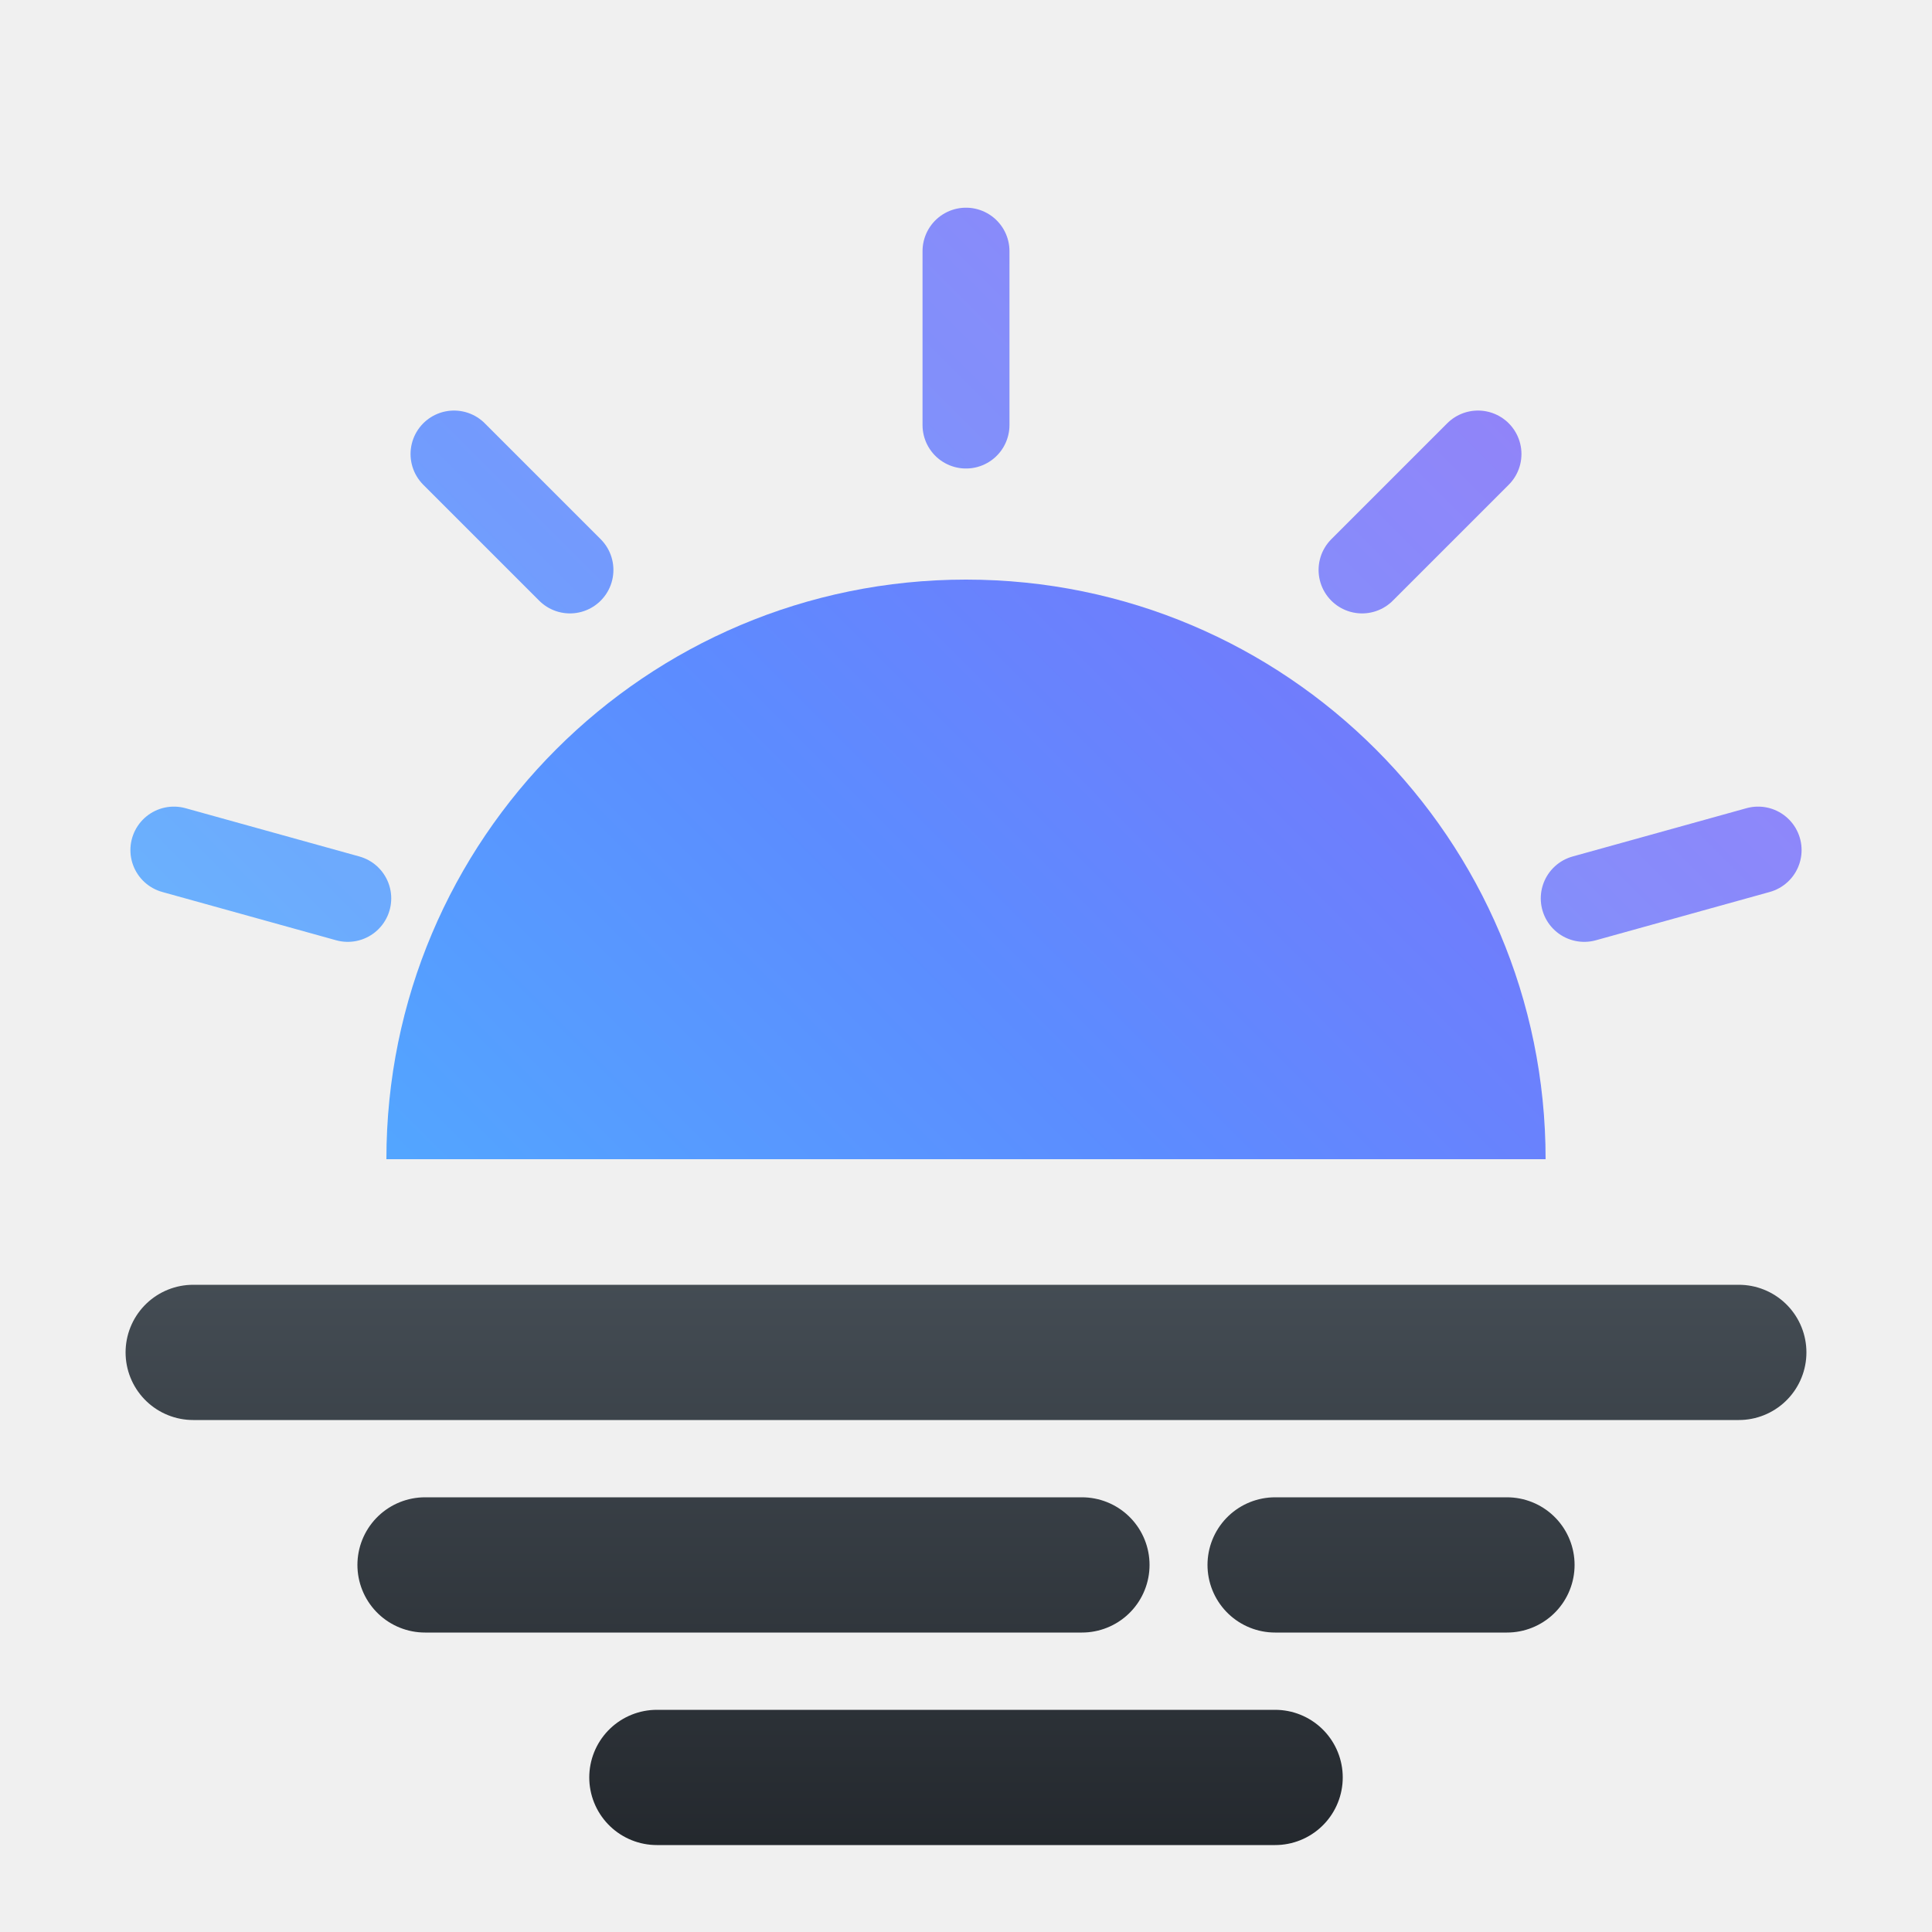
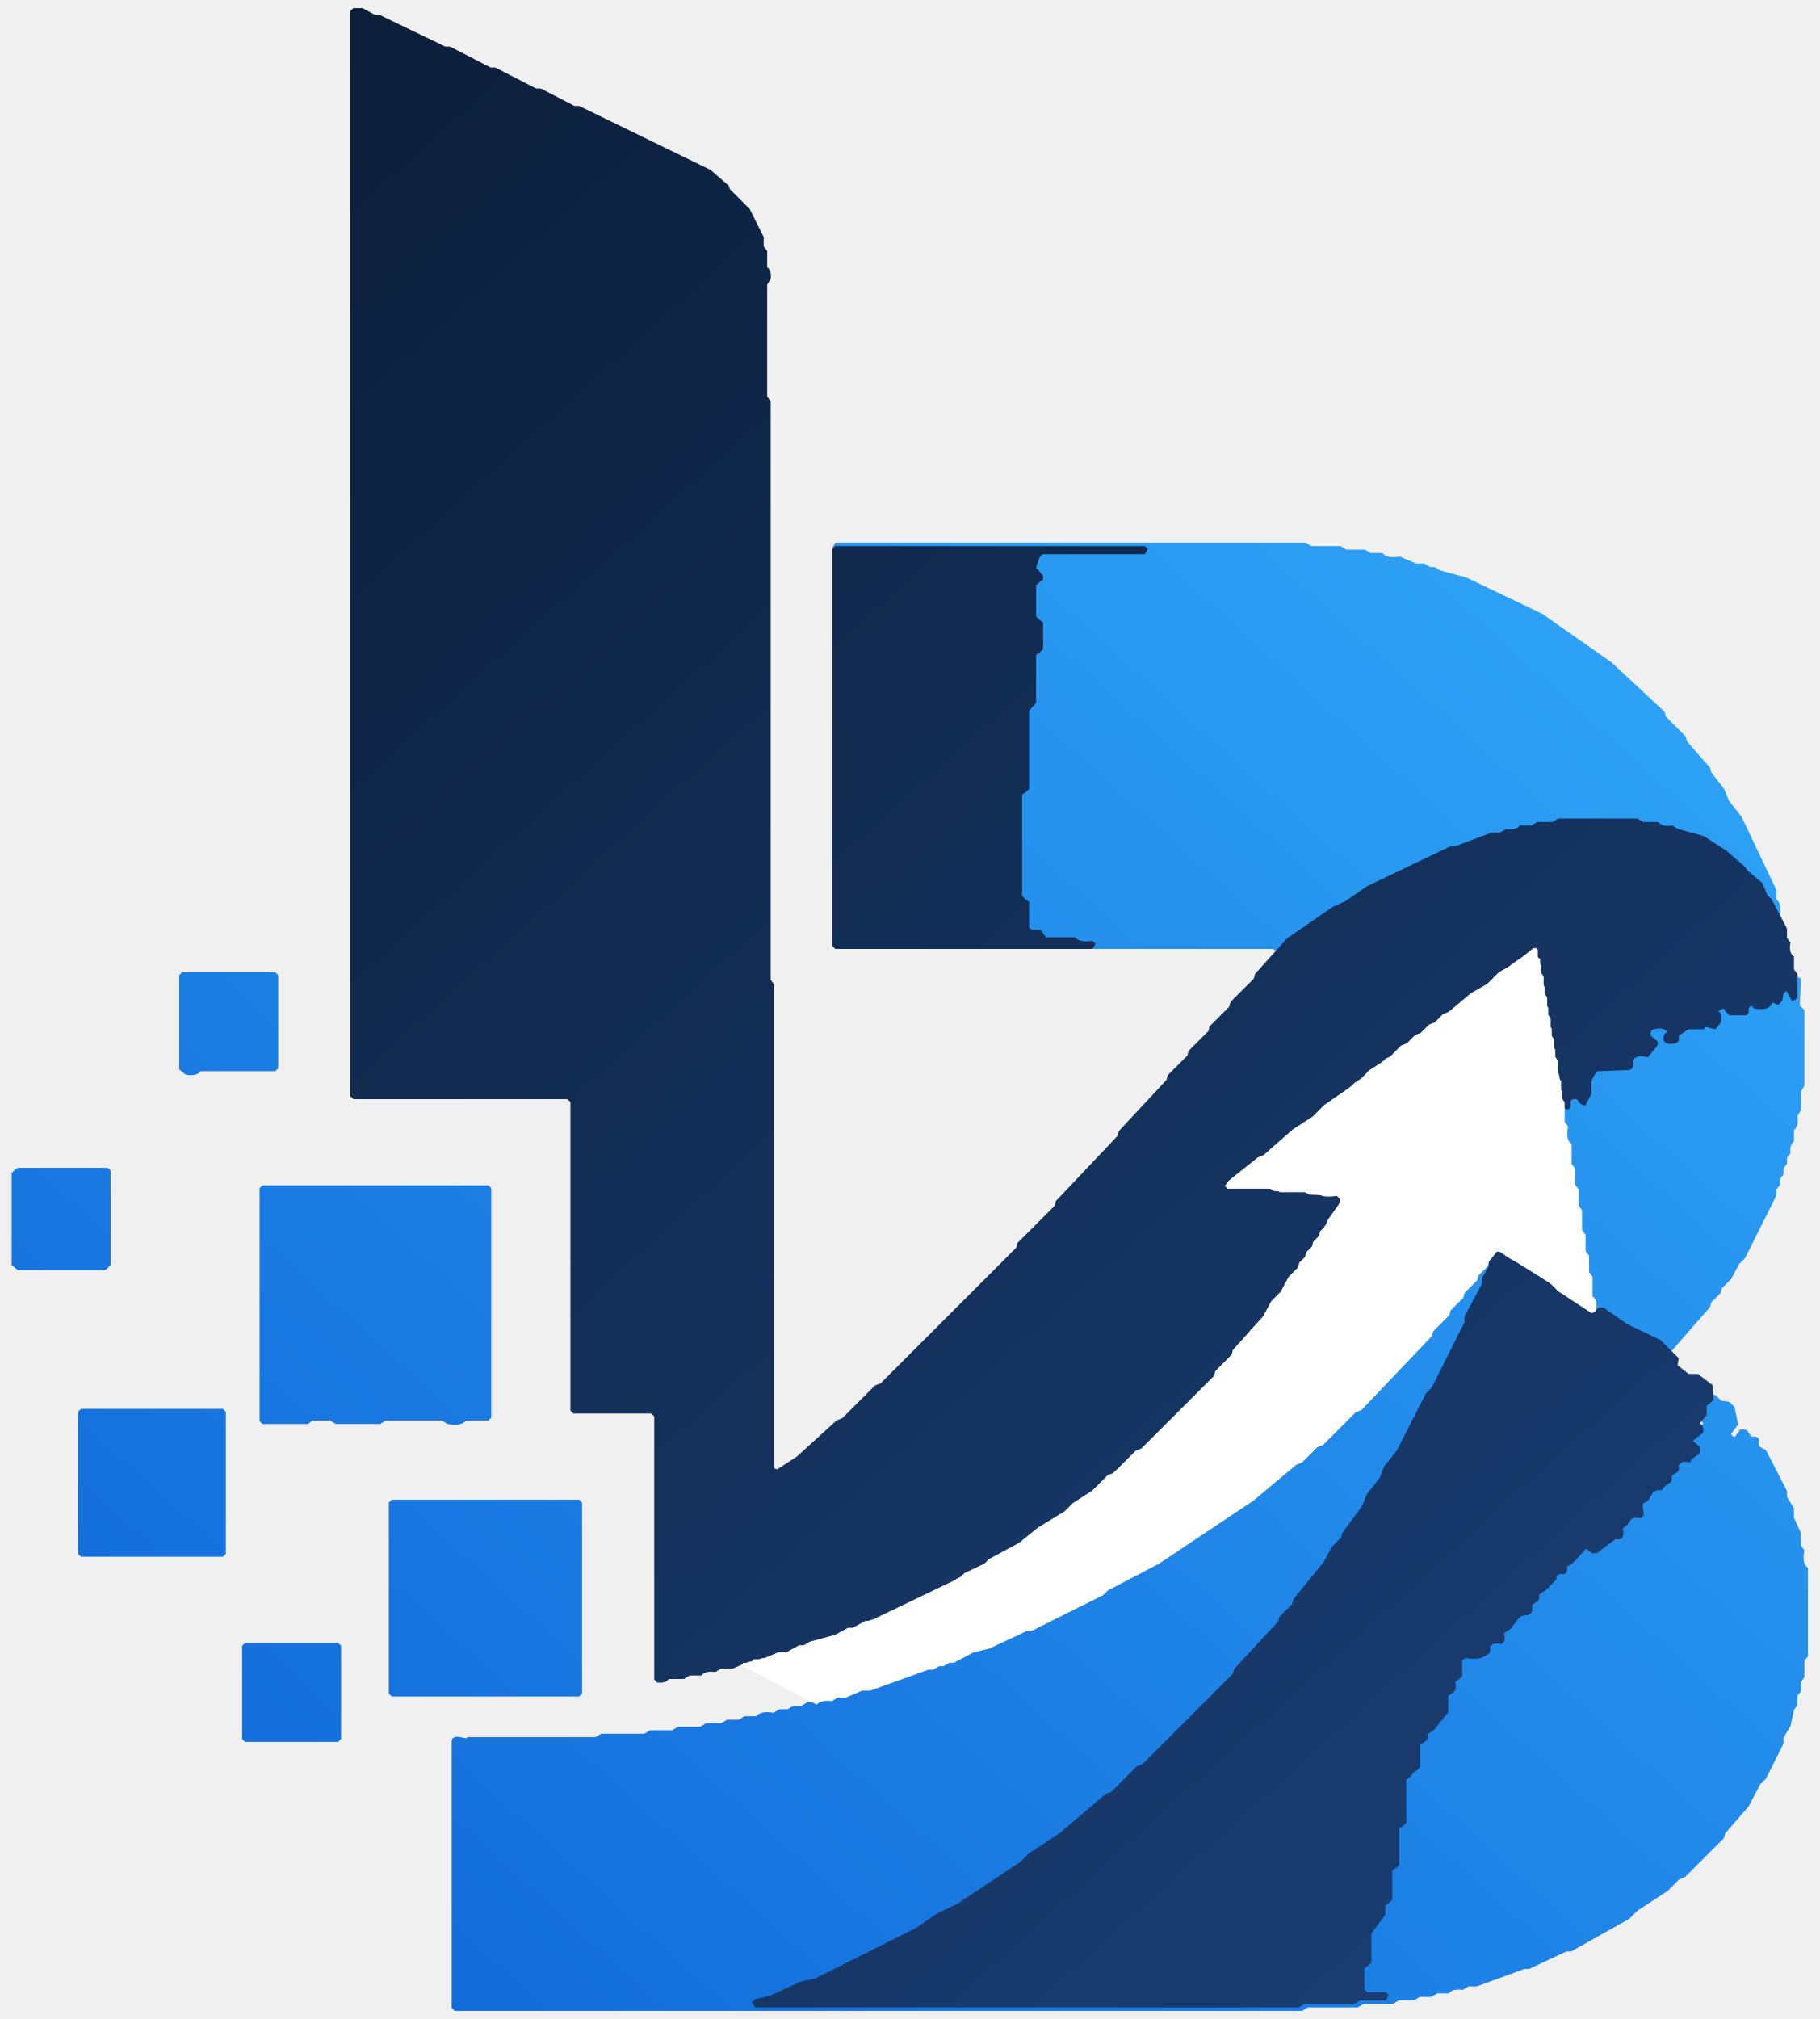
- <svg xmlns="http://www.w3.org/2000/svg" viewBox="0 0 100 100" width="100" height="100" role="img" aria-label="BizUp">
+ <svg xmlns="http://www.w3.org/2000/svg" viewBox="0 0 1563 1734" width="1563" height="1734" role="img" aria-label="BizUp">
  <defs>
-     <linearGradient id="bz-sun" gradientUnits="userSpaceOnUse" x1="0" y1="100" x2="100" y2="0">
-       <stop offset="0" stop-color="#45CCFF" />
-       <stop offset="0.5" stop-color="#5C8CFF" />
-       <stop offset="1" stop-color="#9B5CF6" />
+     <linearGradient id="bz-dark" gradientUnits="userSpaceOnUse" x1="0" y1="0" x2="1563" y2="1734">
+       <stop offset="0" stop-color="#0A1B33" />
+       <stop offset="1" stop-color="#1B417A" />
    </linearGradient>
-     <linearGradient id="bz-lines" gradientUnits="userSpaceOnUse" x1="0" y1="60" x2="0" y2="100">
-       <stop offset="0" stop-color="#4B545C" />
-       <stop offset="1" stop-color="#1F2328" />
+     <linearGradient id="bz-blue" gradientUnits="userSpaceOnUse" x1="0" y1="1734" x2="1563" y2="0">
+       <stop offset="0" stop-color="#0E63D6" />
+       <stop offset="1" stop-color="#36B4FF" />
    </linearGradient>
-     <linearGradient id="bz-word" x1="0" y1="0" x2="0" y2="1">
-       <stop offset="0" stop-color="#F1F5F8" />
-       <stop offset="1" stop-color="#9AA6B0" />
+     <linearGradient id="bz-up" x1="0" y1="0" x2="1" y2="1">
+       <stop offset="0" stop-color="#0E63D6" />
+       <stop offset="1" stop-color="#36B4FF" />
    </linearGradient>
  </defs>
-   <path d="M20 60 A30 30 0 0 1 80 60 Z" fill="url(#bz-sun)" />
-   <g stroke="url(#bz-sun)" stroke-width="4.5" stroke-linecap="round" opacity="0.85">
-     <path d="M50 13 V22 M23.5 23.5 L29.5 29.5 M76.5 23.5 L70.5 29.5 M9 44 L18 46.5 M91 44 L82 46.5" />
-   </g>
-   <g stroke="url(#bz-lines)" stroke-width="7" stroke-linecap="round">
-     <path d="M10 70 H90" />
-     <path d="M22 81 H56 M66 81 H78" />
-     <path d="M34 92 H66" />
+   <g>
+     <path d="M 717.5 466 L 1121.5 466 L 1126.5 469 L 1151.5 469 L 1156.5 472 L 1172.5 472 L 1177.5 475 L 1187.5 475 Q 1191.6 479.9 1202.5 478 L 1216.5 484 L 1223.5 484 L 1228.5 487 L 1232.5 487 L 1237.5 490 L 1259.5 496 L 1324.5 527 L 1384.5 569 L 1430 611.5 L 1431 615.5 L 1448 632.5 L 1449 636.5 L 1469 659.5 L 1470 663.5 L 1481 677.5 L 1485 687.5 L 1496 701.5 L 1526 764.5 L 1526 772.5 Q 1530.5 776 1529 785.5 L 1524.5 788 L 1513 771.5 L 1509 761.5 L 1500.5 753 L 1495 749.5 L 1492.5 746 L 1461.5 723 L 1446.5 719 L 1441.5 716 L 1437.5 716 L 1432.5 713 Q 1423.7 714.3 1420.5 710 L 1407.5 710 L 1402.5 707 L 1342.5 707 L 1337.5 710 L 1324.5 710 L 1319.5 713 L 1309.5 713 L 1304.5 716 L 1297.5 716 Q 1294.3 720.3 1285.5 719 L 1280.5 722 L 1276.5 722 L 1271.5 725 L 1249.5 731 L 1238.5 737 L 1234.5 737 L 1178.5 765 L 1174.5 769 L 1148.5 783 L 1121.5 801 L 1101.5 818 L 1097.5 818 L 1093.5 815 L 939.5 815 L 934.5 812 Q 923.6 813.9 919.5 809 Q 917.9 812.9 911.5 812 L 907.5 809 L 888.5 809 L 886 806.5 L 883.5 803 L 880 800.5 L 880 778.5 L 877.5 776 L 874 773.5 L 874 678.5 L 876.5 676 L 880 673.5 L 880 605.5 L 886 598.5 L 886 558.5 L 888.5 556 L 892 553.5 L 892 538.5 L 889.5 536 L 886 533.5 L 887 493.5 L 886 481.5 L 883.5 479 L 840.5 479 L 838 476.5 L 835.5 473 L 717.5 473 L 715 470.5 L 717.5 466 Z M 156.5 835 L 236.5 835 L 239 837.5 L 239 917.5 L 236.5 920 L 172.5 920 Q 169 924.5 159.5 923 L 154 918.5 L 154 837.5 L 156.5 835 Z M 1542.5 838 L 1547 840.5 L 1546 863.5 L 1550 867.5 L 1550 932.5 L 1547 937.5 L 1547 953.5 L 1544 958.5 Q 1545.3 967.3 1541 970.5 L 1541 980.5 Q 1537.1 983.1 1538 990.5 L 1535 994.5 L 1535 999.5 L 1532 1003.5 L 1532 1008.5 L 1529 1012.5 L 1529 1017.5 L 1526 1021.5 L 1526 1026.5 L 1499 1080.5 L 1494 1085.5 L 1487 1098.5 L 1479 1106.5 L 1478 1110.5 L 1470 1118.5 L 1469 1122.5 L 1433.5 1163 L 1430.5 1163 L 1422.5 1155 L 1377.5 1132 Q 1376.8 1136.8 1370.5 1136 Q 1365 1135 1366 1127.5 Q 1369.6 1126.1 1369 1120.5 L 1366 1115.5 L 1366 1099.5 L 1363 1095.5 L 1363 1081.5 L 1360 1077.5 L 1360 1063.5 L 1357 1059.5 L 1357 1043.5 L 1358 1041.5 L 1354 1037.5 L 1354 1025.5 L 1355 1023.5 L 1351 1019.5 Q 1353.4 1006.6 1348 1001.5 L 1348 985.5 L 1345 980.5 Q 1346.9 969.6 1342 965.5 L 1342 951.5 L 1347.5 940 Q 1358.7 942.2 1362 936.5 L 1363 923.5 L 1368.5 916 L 1389.5 916 L 1392 913.5 L 1390 909.5 L 1392.5 907 Q 1399.2 907.7 1401.5 904 L 1411.5 904 L 1414 901.5 L 1416 895.5 L 1414 893.5 L 1414 882.5 L 1416.5 880 L 1433.5 880 L 1438.5 885 L 1440.5 883 Q 1446.3 877.8 1459.5 880 L 1462 877.5 L 1464.5 874 Q 1469.3 874.8 1470 871.5 Q 1466.8 870.3 1468 864.5 L 1470.5 862 L 1487.5 862 Q 1489.8 866.2 1492 861.5 Q 1491.3 856.8 1494.5 856 L 1505.5 856 L 1508 858.5 L 1510.5 862 Q 1515.3 862.8 1516 859.5 Q 1515 854 1518.5 853 L 1526.5 854 L 1530.5 847 L 1540 841.5 L 1542.5 838 Z M 15.5 1003 L 92.5 1003 L 95 1005.5 L 95 1086.5 L 91.5 1090 L 89.5 1091 L 15.5 1091 L 10 1086.5 L 10 1007.5 L 13.5 1004 L 15.5 1003 Z M 225.5 1018 L 419.5 1018 L 422 1020.5 L 422 1217.5 L 419.5 1220 L 400.5 1220 Q 396.1 1225.1 384.5 1223 L 379.5 1220 L 331.5 1220 L 326.5 1223 L 288.5 1223 L 283.5 1220 L 268.5 1220 L 264.5 1223 L 225.5 1223 L 223 1220.5 L 223 1020.5 L 225.5 1018 Z M 1278.5 1081 L 1283 1083.5 L 1283 1091.5 L 1277 1102.5 L 1277 1107.5 L 1262 1135.5 L 1262 1140.5 L 1235 1194.5 L 1230 1199.5 L 1205 1248.5 L 1194 1262.5 L 1190 1272.5 L 1179 1286.5 L 1175 1296.5 L 1170 1301.5 L 1157 1323.5 L 1149 1331.5 L 1142 1344.5 L 1134 1352.5 L 1133 1356.5 L 1125 1364.5 L 1124 1368.5 L 1116 1376.5 L 1115 1380.5 L 1086 1412.5 L 1085 1416.5 L 1065 1436.5 L 1064 1440.5 L 985.5 1519 L 980.5 1521 L 958.5 1543 L 953.5 1545 L 913.5 1579 L 826.5 1639 L 809.5 1647 L 790.5 1660 L 704.5 1703 L 691.5 1706 L 666 1717 L 667.5 1720 L 1111.5 1720 L 1116.5 1717 L 1158.5 1717 L 1160 1715.5 L 1159 1710.5 L 1168 1705.5 L 1168 1686.5 L 1170.5 1684 L 1174 1681.5 L 1174 1655.5 L 1182 1647.5 L 1186 1639.5 L 1186 1632.5 L 1188.5 1630 L 1192 1627.5 L 1192 1602.5 L 1194.5 1600 L 1198 1597.5 L 1198 1566.5 L 1200.5 1564 L 1204 1561.5 L 1204 1524.5 L 1206.5 1522 L 1210 1519.5 L 1212.5 1516 L 1216 1513.5 L 1216 1494.5 L 1218.5 1492 L 1222 1489.5 Q 1221 1484 1224.5 1483 L 1233 1476.5 Q 1234.1 1468.6 1240 1465.5 L 1240 1452.5 L 1242.5 1450 L 1246 1447.5 Q 1244.3 1439.8 1248.5 1438 L 1252 1435.5 L 1252 1422.5 L 1254.5 1420 L 1258 1417.5 L 1260.5 1414 L 1265.5 1414 L 1271.5 1418 L 1276 1414.5 Q 1275 1409 1278.5 1408 Q 1286.3 1409.8 1288 1405.5 Q 1286.3 1397.7 1290.5 1396 L 1299 1389.5 L 1302.5 1384 Q 1309.4 1384.9 1311 1380.5 L 1312 1374.5 L 1314.5 1372 L 1318 1369.5 Q 1317 1364 1320.5 1363 L 1332 1353.5 L 1335.5 1348 Q 1341 1349 1342 1345.5 Q 1341 1340 1344.5 1339 L 1356 1329.5 L 1359.5 1324 L 1364.5 1324 L 1370.5 1327 L 1381.5 1319 L 1387.5 1318 L 1390 1315.5 Q 1388.3 1307.7 1392.5 1306 L 1396 1303.5 L 1398.5 1300 Q 1403.3 1300.8 1404 1297.5 L 1402 1292.5 L 1414 1282.5 L 1417.5 1277 L 1423.5 1276 L 1426 1273.5 L 1428.5 1270 L 1432 1267.5 Q 1431 1262 1434.5 1261 L 1438 1258.5 Q 1437 1253 1440.5 1252 Q 1448.3 1253.8 1450 1249.5 L 1452 1243.5 L 1450 1241.5 L 1450 1230.5 L 1462 1224.5 L 1463 1222.5 L 1462 1221.5 L 1462 1203.5 L 1469.5 1198 L 1473.5 1198 L 1478.5 1203 L 1485.5 1204 L 1490 1208.5 L 1493 1223.5 L 1487 1231.5 Q 1489.5 1236.5 1492 1231.5 L 1494.5 1228 Q 1500.8 1226.8 1502 1230.5 L 1504.5 1234 Q 1510 1233 1511 1236.5 Q 1509.8 1241.8 1512.5 1243 L 1517 1245.5 L 1535 1280.5 L 1535 1285.5 L 1541 1295.5 L 1541 1303.5 L 1547 1316.5 L 1547 1327.5 L 1550 1331.5 Q 1547.6 1342.9 1553 1346.5 L 1553 1422.5 L 1550 1426.5 L 1550 1440.5 L 1547 1444.5 L 1547 1452.5 L 1544 1456.5 L 1544 1464.5 L 1541 1468.5 L 1538 1482.5 L 1532 1492.5 L 1532 1497.5 L 1517 1527.5 L 1512 1532.5 L 1502 1551.5 L 1482 1574.5 L 1481 1578.5 L 1447.5 1612 L 1442.5 1614 L 1432.5 1624 L 1406.5 1641 L 1399.5 1648 L 1349.5 1676 L 1345.5 1676 L 1313.5 1691 L 1309.5 1691 L 1268.5 1706 L 1261.5 1706 L 1256.5 1709 Q 1247.7 1707.7 1244.5 1712 L 1234.5 1712 L 1229.5 1715 L 1219.5 1715 L 1214.5 1718 L 1201.5 1718 L 1196.5 1721 L 1171.5 1721 L 1166.5 1724 L 1123.5 1724 L 1118.5 1727 L 390.5 1727 L 388 1724.5 L 388 1494.5 Q 389.3 1490.8 395.5 1492 L 400.5 1493 L 401.5 1492 L 511.5 1492 L 516.5 1489 L 553.5 1489 L 558.5 1486 L 577.5 1486 L 582.5 1483 L 601.5 1483 L 606.5 1480 L 619.5 1480 L 624.5 1477 L 634.5 1477 L 639.5 1474 L 649.5 1474 Q 653.6 1469.1 664.5 1471 L 669.5 1468 L 676.5 1468 L 681.5 1465 L 688.5 1465 L 693.5 1462 L 700.5 1462 L 705.5 1459 L 712.5 1459 Q 715.7 1454.7 724.5 1456 L 738.5 1450 L 745.5 1450 L 750.5 1447 L 754.5 1447 L 759.5 1444 L 763.5 1444 L 768.5 1441 L 772.5 1441 L 777.5 1438 L 781.5 1438 L 786.5 1435 L 790.5 1435 L 795.5 1432 L 817.5 1426 L 834.5 1417 L 847.5 1414 L 879.5 1399 L 883.5 1399 L 945.5 1368 L 949.5 1364 L 972.5 1353 L 976.5 1349 L 993.5 1341 L 1015.5 1325 L 1026.5 1320 L 1053.5 1302 L 1060.5 1295 L 1074.5 1287 L 1111.5 1256 L 1116.5 1254 L 1129.5 1241 L 1134.5 1239 L 1162.5 1211 L 1167.5 1209 L 1197 1179.5 L 1198 1175.5 L 1227 1146.5 L 1228 1142.5 L 1242 1128.5 L 1243 1124.5 L 1254 1113.5 L 1255 1109.5 L 1266 1098.5 L 1267 1094.5 L 1278.5 1081 Z M 69.5 1210 L 191.5 1210 L 194 1212.5 L 194 1334.5 L 191.5 1337 L 69.5 1337 L 67 1334.5 L 67 1212.5 L 69.5 1210 Z M 336.5 1288 L 497.5 1288 L 500 1290.5 L 500 1454.5 L 497.5 1457 L 336.5 1457 L 334 1454.5 L 334 1290.5 L 336.5 1288 Z M 210.5 1411 L 290.5 1411 L 293 1413.5 L 293 1493.5 L 290.5 1496 L 210.5 1496 L 208 1493.5 L 208 1413.5 L 210.5 1411 Z" fill="url(#bz-blue)" />
+     <path d="M 303.5 7 L 311.5 7 L 322.5 13 L 326.5 13 L 382.5 40 L 386.5 40 L 421.5 58 L 425.5 58 L 460.5 76 L 464.5 76 L 493.5 91 L 497.5 91 L 610.5 146 L 626 159.5 L 627 162.5 L 644 179.5 L 656 203.5 L 656 211.5 L 659 215.5 L 659 229.5 Q 662.9 232.1 662 239.5 L 659 244.5 L 659 340.5 L 662 344.5 L 662 841.5 L 665 845.5 L 665 1261 L 667.5 1262 L 684.5 1251 L 718.5 1220 L 723.5 1218 L 751.5 1190 L 756.5 1188 L 873 1071.5 L 874 1067.5 L 906 1035.5 L 907 1031.5 L 960 975.5 L 961 971.5 L 1002 927.5 L 1003 923.5 L 1020 906.5 L 1021 902.5 L 1038 885.5 L 1039 881.5 L 1056 864.5 L 1057 860.5 L 1077 840.5 L 1078 836.5 L 1105.5 806 L 1144.5 779 L 1155.5 774 L 1174.5 761 L 1245.5 727 L 1249.5 727 L 1281.5 715 L 1288.5 715 L 1293.5 712 Q 1302.3 713.3 1305.5 709 L 1315.5 709 L 1320.5 706 L 1333.5 706 L 1338.5 703 L 1406.5 703 L 1411.5 706 L 1424.5 706 Q 1427.7 710.3 1436.5 709 L 1441.5 712 L 1463.5 718 L 1483.5 731 L 1499 744.5 L 1501.5 748 L 1514 758.5 L 1518 768.5 L 1522 772.5 L 1535 797.5 L 1535 805.5 L 1538 809.5 Q 1536.3 818.7 1541 821.5 L 1541 832.5 L 1544 836.5 L 1544 857.5 L 1539.5 860 L 1534.5 851 L 1532 853.5 L 1531 859.5 L 1527.5 863 L 1522.5 861 Q 1519.8 868.8 1506.5 866 Q 1504.3 861.8 1502 866.5 Q 1502.8 871.3 1499.5 872 L 1485.5 872 L 1483 869.5 L 1480.5 866 L 1476 868.5 Q 1480 870.5 1478 878.5 L 1473.5 884 L 1465.5 882 L 1463.5 884 L 1450.5 884 L 1442 889.5 Q 1443 895 1439.5 896 Q 1431 898 1429 893.5 Q 1428.4 887.9 1432 886.5 Q 1429.8 881.8 1420.5 884 Q 1417.3 884.8 1418 889.5 L 1424 894.5 L 1424 897.5 L 1415.5 908 Q 1405.5 905.5 1403 910.5 Q 1404.3 917.8 1399.5 919 L 1372.5 920 L 1370 922.5 L 1367 928.5 L 1367 939.5 L 1361.5 950 L 1357 947.5 L 1354.5 944 Q 1349.8 943.3 1349 946.5 Q 1350 952 1346.5 953 L 1342 950.5 L 1342 937.5 L 1339 933.5 Q 1341.4 922.1 1336 918.5 L 1336 901.5 L 1333 897.5 L 1333 883.5 L 1330 879.5 L 1330 865.5 L 1327 861.5 L 1327 847.5 L 1324 843.5 L 1324 829.5 L 1321 825.5 L 1321 815.5 L 1319.5 814 L 1298.5 828 L 1288.5 838 L 1262.5 855 L 1195.5 907 L 1190.5 909 L 1180.5 919 L 1163.5 930 L 1153.5 940 L 1136.5 951 L 1126.5 961 L 1109.5 972 L 1099.5 982 L 1094.5 984 L 1084.5 994 L 1067.5 1005 L 1052 1018.5 L 1054.5 1021 L 1094.5 1021 L 1099.5 1024 L 1130.5 1024 Q 1135.6 1029.4 1148.5 1027 L 1151 1029.5 L 1150 1036.5 L 1134 1058.5 L 1130 1068.5 L 1125 1073.5 L 1118 1086.5 L 1110 1094.5 L 1103 1107.5 L 1095 1115.5 L 1088 1128.5 L 1074 1142.5 L 1073 1146.5 L 1065 1154.5 L 1064 1158.5 L 1047 1175.5 L 1046 1179.5 L 973.5 1252 L 968.5 1254 L 937.5 1282 L 932.5 1284 L 913.5 1300 L 890.5 1314 L 874.5 1327 L 863.5 1332 L 844.5 1345 L 821.5 1356 L 817.5 1360 L 779.5 1379 L 775.5 1379 L 752.5 1391 L 748.5 1391 L 722.5 1403 L 700.5 1409 L 689.5 1415 L 685.5 1415 L 671.5 1421 L 664.5 1421 L 659.5 1424 Q 652.7 1423.2 650.5 1427 L 643.5 1427 L 629.5 1433 L 619.5 1433 L 614.5 1436 Q 605.7 1434.7 602.5 1439 L 592.5 1439 L 587.5 1442 L 574.5 1442 Q 571.9 1445.9 564.5 1445 L 562 1442.5 L 562 1216.5 L 559.5 1214 L 492.5 1214 L 490 1211.5 L 490 946.5 L 487.5 944 L 303.5 944 L 301 941.5 L 301 9.5 L 303.5 7 Z M 717.5 469 L 983.5 469 L 986 471.5 L 983.5 476 L 895.5 476 L 893 478.5 L 890 487.5 L 896 494.5 L 896 497.5 L 890 502.5 L 890 529.5 L 892.5 532 L 896 534.5 L 896 557.5 L 893.5 560 L 890 562.5 L 890 603.5 L 884 610.5 L 884 677.5 L 881.5 680 L 878 682.5 L 878 769.5 L 880.5 772 L 884 774.5 L 884 796.5 L 886.5 799 Q 894.3 797.2 896 801.5 L 898.5 805 L 923.5 805 Q 927.6 809.9 938.5 808 L 941 810.5 L 938.5 815 L 717.5 815 L 715 812.5 L 715 471.5 L 717.5 469 Z M 1284.5 1075 L 1289.5 1075 Q 1296.1 1081.9 1306.5 1085 L 1364.5 1125 L 1370.5 1127 Q 1371.3 1122.3 1377.5 1123 L 1397.5 1137 L 1426.5 1151 L 1442 1166.5 L 1441 1172.5 L 1450.5 1180 L 1458.5 1180 L 1471 1189.5 L 1472 1202.5 L 1466 1207.5 L 1466 1215.5 L 1460 1222.5 Q 1463.9 1224.1 1463 1230.5 L 1454 1237.5 L 1460 1242.5 Q 1461.3 1248.8 1457.5 1250 L 1454 1252.5 L 1451.5 1256 Q 1443.8 1254.3 1442 1258.5 Q 1443 1264 1439.5 1265 L 1436 1267.5 Q 1437 1273 1433.5 1274 L 1430 1276.5 L 1427.5 1280 Q 1420.6 1279.1 1419 1283.5 L 1415.5 1289 L 1411 1291.5 L 1412 1301.5 L 1409.5 1304 Q 1401.8 1302.2 1400 1306.5 L 1397.5 1310 L 1394 1312.5 Q 1395.7 1320.3 1391.5 1322 L 1387.5 1322 L 1371.5 1334 L 1367.5 1334 L 1362.5 1330 L 1351.5 1342 L 1346 1345.5 Q 1347 1351 1343.5 1352 Q 1338 1351 1337 1354.5 L 1337 1356.5 L 1327.5 1366 L 1322 1369.5 Q 1323 1375 1319.5 1376 L 1316 1378.5 Q 1317.3 1385.8 1312.5 1387 L 1306.5 1388 L 1304 1390.5 L 1297.5 1399 L 1292 1402.5 Q 1293.8 1410.2 1289.5 1412 Q 1281.8 1410.3 1280 1414.5 Q 1281 1420 1277.5 1421 Q 1271.7 1426.2 1258.5 1424 L 1256 1426.5 L 1256 1439.5 L 1253.5 1442 L 1250 1444.5 Q 1251.7 1452.3 1247.5 1454 L 1244 1456.5 L 1244 1470.5 L 1231.5 1486 L 1226 1489.5 Q 1227 1495 1223.5 1496 L 1220 1498.5 L 1220 1517.5 L 1217.5 1520 L 1214 1522.5 L 1211.5 1526 L 1208 1528.5 L 1208 1565.5 L 1205.5 1568 L 1202 1570.5 L 1202 1601.5 L 1199.5 1604 L 1196 1606.5 L 1196 1631.5 L 1193.5 1634 L 1190 1636.5 L 1190 1644.5 L 1178 1660.5 L 1178 1685.5 L 1175.5 1688 L 1172 1690.5 L 1172 1708.5 L 1174.5 1711 L 1190.5 1711 L 1193 1713.5 L 1190.5 1718 L 1168.5 1718 L 1163.5 1721 L 1120.5 1721 L 1115.5 1724 L 648.5 1724 L 646 1719.5 L 648.5 1717 L 661.5 1714 L 687.5 1702 L 700.5 1699 L 786.5 1656 L 805.5 1643 L 822.5 1635 L 876.5 1599 L 883.5 1592 L 909.5 1575 L 949.5 1541 L 954.5 1539 L 976.5 1517 L 981.5 1515 L 1059 1437.5 L 1060 1433.5 L 1098 1392.5 L 1099 1388.5 L 1110 1377.5 L 1111 1373.5 L 1137 1341.5 L 1144 1328.5 L 1152 1320.5 L 1153 1316.5 L 1170 1293.5 L 1174 1283.5 L 1185 1269.5 L 1189 1259.5 L 1200 1245.5 L 1225 1196.5 L 1230 1191.5 L 1258 1135.5 L 1258 1130.5 L 1273 1102.5 L 1273 1097.5 L 1279 1087.5 L 1279 1082.5 L 1284.5 1075 Z" fill="url(#bz-dark)" />
+     <path d="M 1317.5 814 L 1320 815.5 Q 1319.1 821.9 1323 823.5 L 1323 834.5 L 1326 838.5 L 1326 852.5 L 1329 856.5 L 1329 870.5 L 1332 874.5 L 1332 888.5 L 1335 892.5 L 1335 906.5 L 1338 910.5 L 1338 924.5 L 1341 928.5 L 1341 942.5 L 1344 946.5 L 1344 963.5 L 1347 967.5 Q 1344.6 978.9 1350 982.5 L 1350 999.5 L 1353 1003.5 L 1353 1017.5 L 1356 1021.5 L 1356 1035.5 L 1359 1039.5 L 1359 1056.5 L 1362 1060.5 L 1362 1074.5 L 1365 1078.5 L 1365 1092.5 L 1368 1096.5 L 1368 1113.5 Q 1372.7 1116.3 1371 1125.5 L 1367.5 1128 L 1338.5 1109 L 1331.5 1102 L 1286.5 1074 L 1279 1083.5 L 1278 1087.5 L 1270 1095.5 L 1269 1099.5 L 1258 1110.5 L 1257 1114.5 L 1246 1125.5 L 1245 1129.5 L 1231 1143.5 L 1230 1147.5 L 1169.5 1211 L 1164.5 1213 L 1136.5 1241 L 1131.5 1243 L 1118.5 1256 L 1113.5 1258 L 1076.5 1289 L 995.5 1343 L 951.5 1366 L 947.5 1370 L 885.5 1401 L 881.5 1401 L 849.5 1416 L 836.5 1419 L 819.5 1428 L 815.5 1428 L 810.5 1431 L 806.5 1431 L 801.5 1434 L 797.5 1434 L 747.5 1452 L 740.5 1452 L 726.5 1458 L 719.5 1458 L 714.5 1461 Q 705.3 1459.8 701.5 1464 L 637 1430.5 L 638.5 1428 Q 645.2 1428.8 647.5 1425 L 654.5 1425 L 668.5 1419 L 675.5 1419 L 686.5 1413 L 690.5 1413 L 695.5 1410 L 717.5 1404 L 728.5 1398 L 732.5 1398 L 743.5 1392 L 747.5 1392 L 824.5 1355 L 828.5 1351 L 845.5 1343 L 849.5 1339 L 875.5 1325 L 891.5 1312 L 914.5 1298 L 921.5 1291 L 938.5 1280 L 951.5 1267 L 956.5 1265 L 975.5 1246 L 980.5 1244 L 1043 1181.5 L 1044 1177.5 L 1058 1163.5 L 1059 1159.5 L 1085 1130.5 L 1092 1117.5 L 1100 1109.5 L 1107 1096.5 L 1115 1088.5 L 1116 1084.5 L 1121 1079.5 L 1122 1075.5 L 1127 1070.5 L 1128 1066.5 L 1133 1061.5 L 1134 1057.5 L 1139 1052.5 L 1140 1048.5 L 1152 1031.5 L 1148.5 1027 L 1124.5 1026 L 1119.5 1023 L 1094.5 1023 L 1089.5 1020 L 1055.5 1020 L 1053 1017.5 L 1055.5 1014 L 1080.5 994 L 1085.5 992 L 1110.5 970 L 1127.5 959 L 1137.5 949 L 1166.5 929 L 1176.5 919 L 1193.5 908 L 1203.5 898 L 1208.5 896 L 1215.5 889 L 1220.5 887 L 1227.5 880 L 1232.5 878 L 1239.5 871 L 1244.5 869 L 1263.5 853 L 1277.5 845 L 1287.5 835 L 1301.5 827 L 1317.5 814 Z" fill="#FFFFFF" />
  </g>
</svg>
